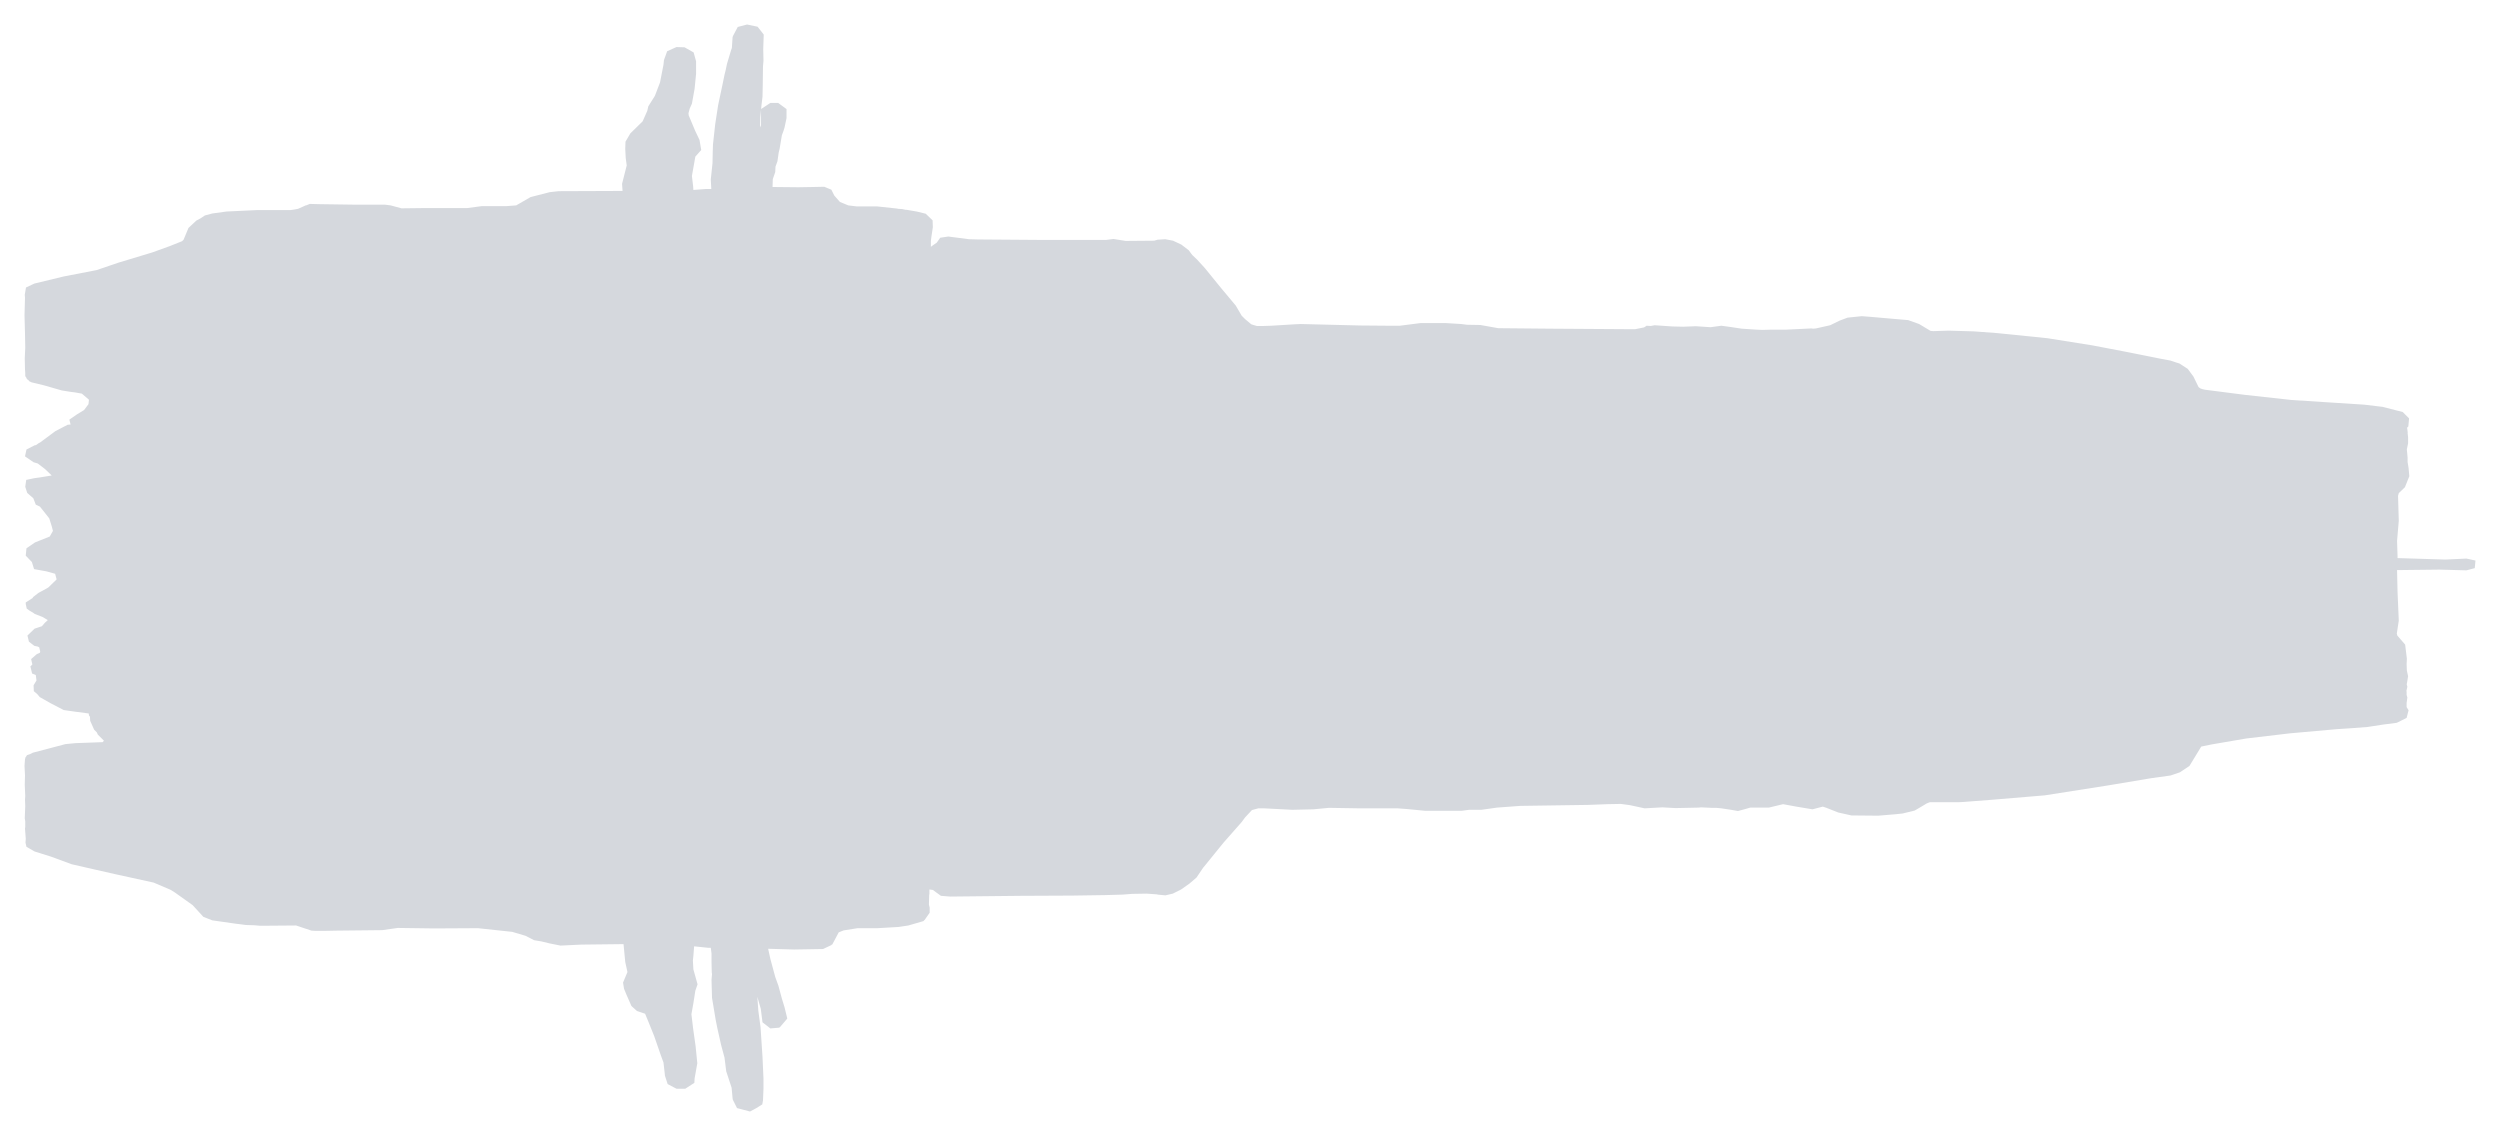
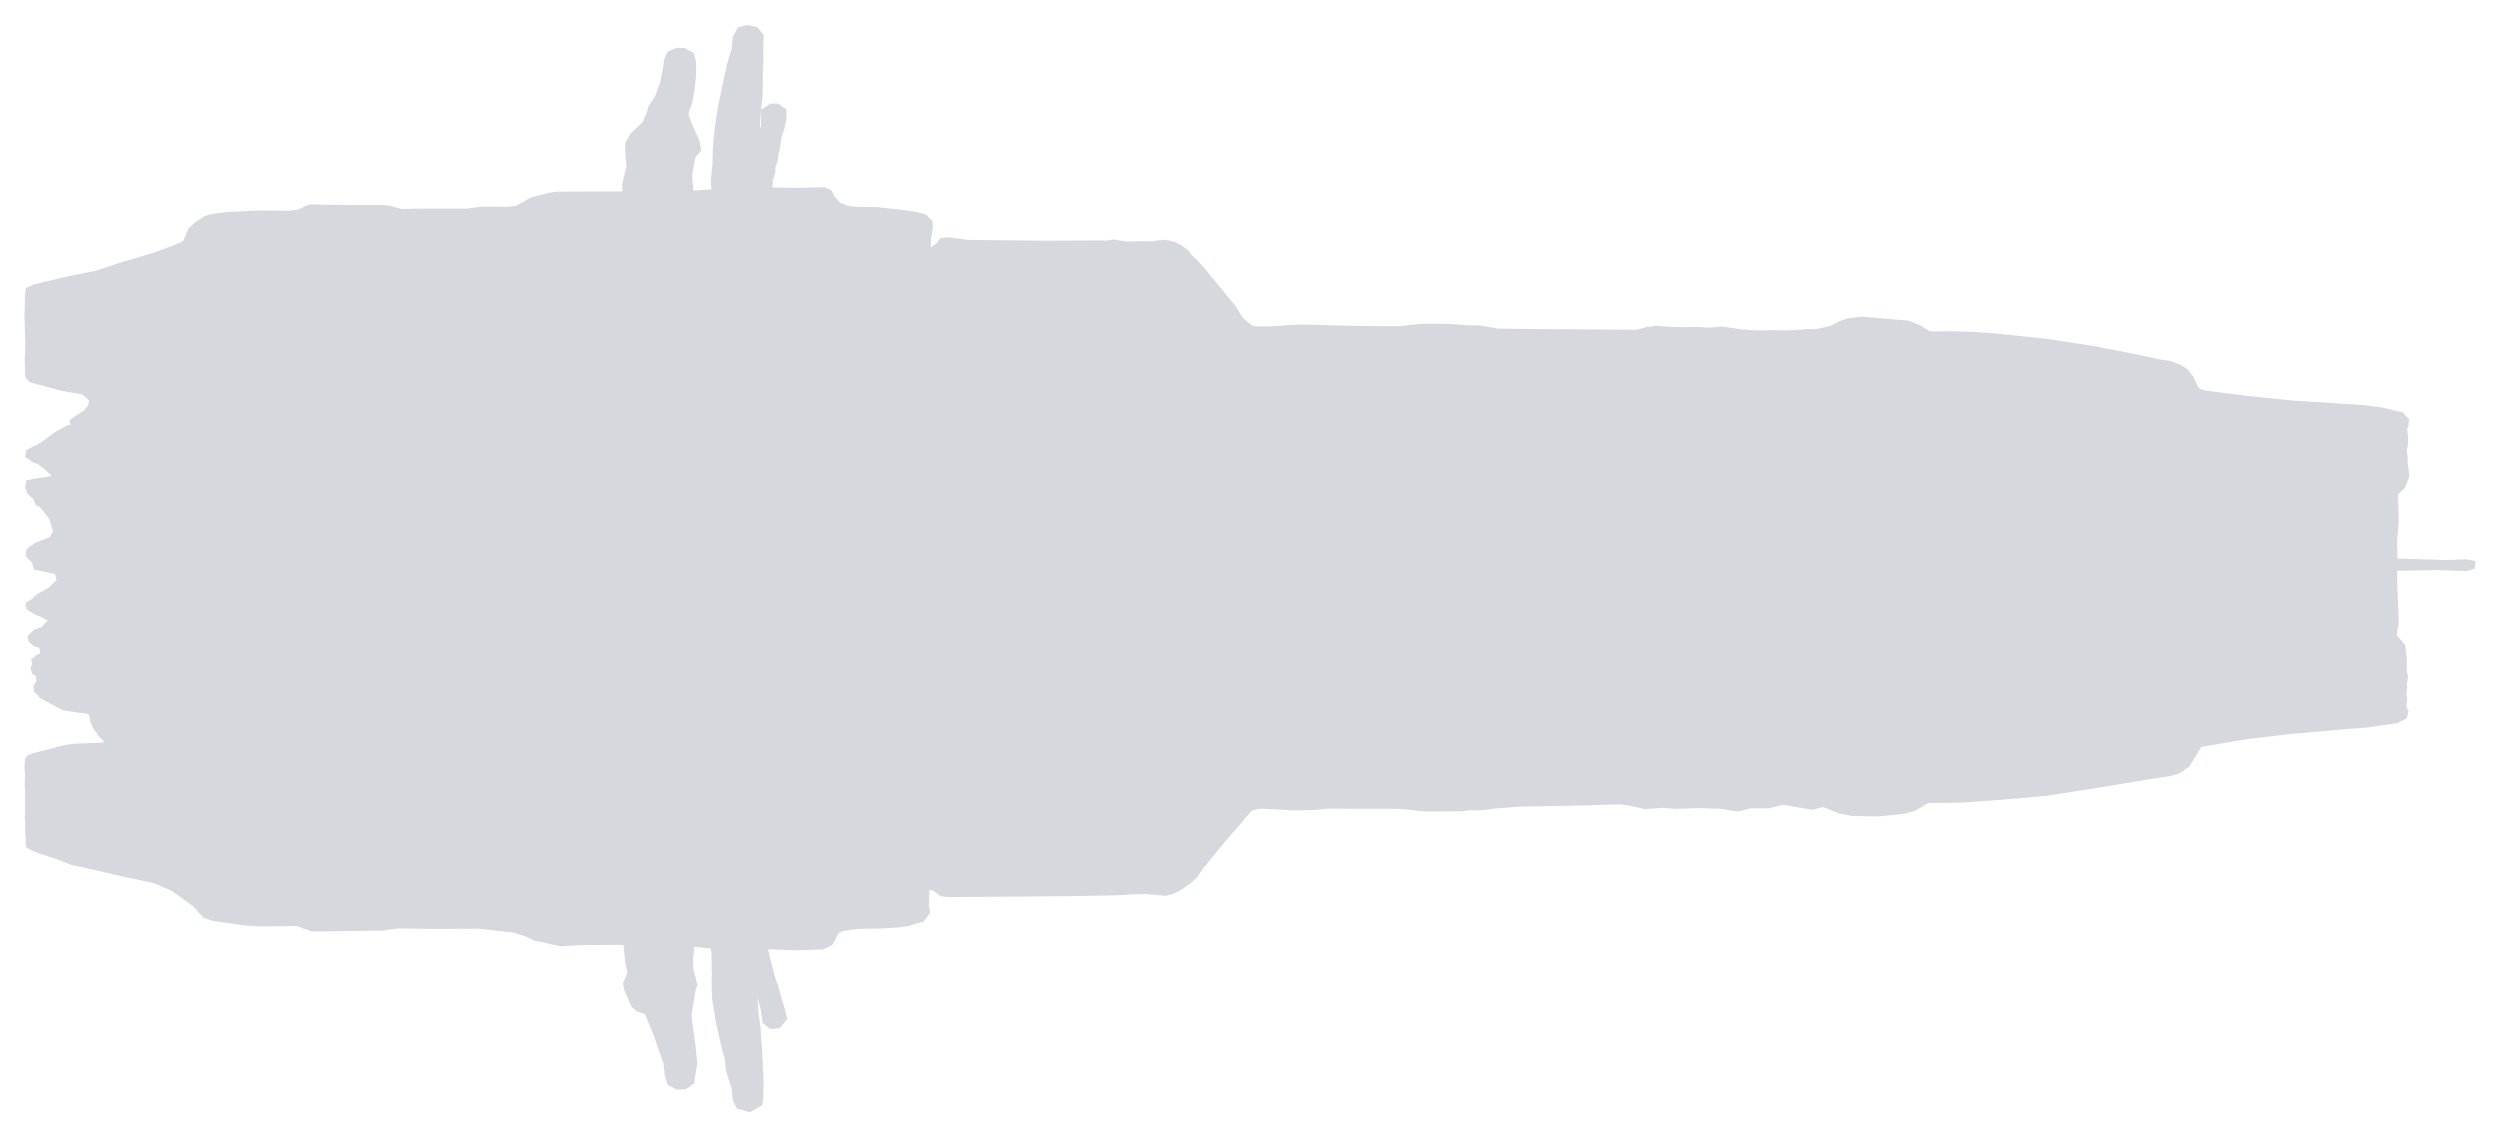
- <svg xmlns="http://www.w3.org/2000/svg" viewBox="0 0 1020 464" data-ship="casting_vote" data-aspect="2.2548" data-frame-ambiguous="false" data-adjustments="{&quot;stretch&quot;: 1.25}">
-   <path d="M310.2 47.8L310.7 42.8L311.1 39.5L311.2 34.7L311.3 27.1L311.5 24.8L311.4 20.0L311.6 14.1L309.1 10.9L304.8 10.0L301.0 11.0L301.0 11.0L299.1 14.6L298.9 15.1L298.6 19.6L298.3 20.4L296.6 26.1L296.1 28.5L295.6 30.5L294.8 34.4L293.0 42.9L291.8 50.7L290.9 58.9L290.8 61.8L290.7 66.6L290.0 73.2L290.2 76.9L290.2 77.1L288.2 77.1L282.9 77.5L282.8 76.0L282.3 71.8L283.7 63.9L286.1 61.2L285.4 57.1L283.6 53.3L281.0 47.1L280.9 46.2L281.4 44.3L282.3 42.3L283.4 36.2L284.0 30.1L284.0 25.0L283.0 21.4L279.3 19.3L276.0 19.2L272.2 20.9L270.9 24.5L270.7 26.4L270.0 30.0L269.3 33.6L267.2 39.1L264.5 43.4L264.1 45.2L262.2 49.5L257.2 54.4L255.2 57.8L255.1 60.8L255.3 64.5L255.7 67.5L253.8 75.0L254.0 77.9L227.9 78.0L224.3 78.4L216.5 80.4L210.6 83.8L206.6 84.1L196.6 84.1L190.5 84.9L172.2 84.9L163.8 85.0L159.4 83.8L157.0 83.5L144.4 83.5L130.4 83.3L126.4 83.2L124.9 83.8L124.7 83.8L123.4 84.4L121.6 85.2L120.0 85.5L118.6 85.7L118.3 85.7L106.9 85.7L105.1 85.7L92.4 86.3L86.6 87.1L83.6 87.9L81.8 89.1L80.1 90.0L76.9 93.0L74.9 97.8L74.3 98.4L69.3 100.4L62.1 103.0L48.2 107.2L39.4 110.2L26.0 112.8L14.0 115.7L10.6 117.3L10.1 120.3L10.2 121.4L10.0 128.6L10.2 136.2L10.3 141.6L10.3 142.0L10.1 146.2L10.2 150.7L10.3 152.2L10.3 152.8L10.3 153.1L10.3 153.3L10.4 153.5L10.4 153.7L10.7 154.0L11.0 154.7L11.5 155.0L12.0 155.6L12.5 155.8L12.9 156.0L17.9 157.2L25.2 159.3L27.7 159.7L28.3 159.8L29.0 159.9L30.6 160.1L33.4 160.6L36.3 163.1L36.1 164.9L34.3 167.3L31.5 169.0L28.3 171.2L28.8 173.2L27.6 173.3L22.6 175.9L16.4 180.5L15.8 180.8L14.7 181.6L14.1 181.7L10.8 183.4L10.2 186.2L13.7 188.6L15.4 189.1L18.4 191.4L21.1 194.0L16.2 194.8L14.0 195.1L10.7 195.8L10.3 198.6L11.1 201.1L13.6 203.3L14.6 205.9L16.3 206.7L20.1 211.5L21.1 214.7L21.6 216.6L20.3 218.9L14.3 221.3L10.8 223.7L10.5 226.7L13.0 229.3L13.9 232.2L18.9 233.1L22.5 234.1L22.7 234.9L23.1 236.4L19.7 239.7L19.2 240.0L15.7 241.9L13.5 243.6L13.3 244.0L10.5 245.8L10.5 246.4L10.9 248.3L12.0 249.1L13.8 250.2L14.2 250.5L17.3 251.7L19.5 253.0L18.3 254.1L17.1 255.5L14.1 256.5L11.2 259.3L11.8 261.8L14.0 263.5L15.4 263.8L16.0 264.1L16.4 265.8L16.3 266.3L15.0 266.9L12.7 268.9L13.2 271.1L12.4 271.9L13.1 274.8L14.6 275.4L14.8 277.0L14.9 277.6L13.7 279.6L13.8 282.0L15.3 283.3L16.2 284.4L20.8 287.0L26.0 289.7L30.9 290.4L36.2 291.1L36.3 291.9L36.7 292.4L36.8 294.1L38.4 297.7L39.5 298.8L39.9 299.7L42.4 302.2L41.9 302.8L30.8 303.2L26.7 303.6L13.4 307.1L12.2 307.7L11.0 308.1L10.9 308.3L10.3 309.2L10.3 309.5L10.2 309.7L10.0 312.5L10.2 316.3L10.1 320.2L10.3 324.8L10.2 326.3L10.3 328.9L10.1 333.9L10.3 335.1L10.3 335.1L10.3 337.4L10.2 338.1L10.5 342.0L10.5 342.4L10.4 343.8L10.8 345.5L14.1 347.4L20.8 349.5L29.2 352.6L38.8 354.8L47.2 356.7L62.7 360.1L69.5 363.0L71.3 364.1L78.6 369.3L83.0 374.1L86.6 375.5L96.4 376.9L98.1 377.1L100.3 377.4L103.7 377.5L106.0 377.7L108.3 377.7L120.8 377.6L127.1 379.7L128.8 379.8L132.2 379.8L137.2 379.7L155.9 379.5L162.3 378.6L177.1 378.8L195.0 378.7L209.0 380.2L214.4 381.8L217.9 383.6L220.9 384.1L224.2 384.9L228.7 385.8L237.1 385.4L254.4 385.2L255.1 392.5L256.0 396.6L254.2 400.9L254.6 403.4L255.5 405.6L257.6 410.4L257.9 410.7L259.9 412.5L263.2 413.6L264.6 417.0L266.9 422.7L269.6 430.5L270.7 433.5L271.2 437.9L271.3 438.9L272.4 442.3L276.0 444.2L279.6 444.2L283.3 441.8L283.4 440.0L284.5 433.8L283.8 426.8L282.8 419.7L282.1 413.8L282.9 409.3L283.7 404.2L284.6 401.6L282.9 395.5L282.7 391.9L282.9 390.0L283.2 386.1L288.9 386.7L290.0 386.7L290.3 389.0L290.3 392.4L290.4 396.8L290.5 397.4L290.3 399.8L290.5 407.1L292.0 416.1L292.7 419.6L294.2 426.3L295.6 431.5L296.3 437.1L298.5 443.8L298.9 448.2L299.0 448.7L300.7 452.1L306.0 453.5L308.6 452.1L311.0 450.6L311.3 449.0L311.5 444.2L311.5 440.1L311.1 431.2L310.3 419.1L309.4 412.4L309.0 406.7L310.4 411.6L311.1 417.1L314.3 419.6L317.8 419.3L318.2 419.1L321.1 415.7L321.2 415.5L320.1 411.0L319.0 407.4L317.6 402.2L316.3 398.6L314.3 391.2L313.4 387.1L324.0 387.4L335.8 387.2L339.2 385.6L339.2 385.5L339.6 385.3L342.2 380.4L344.2 379.6L349.9 378.7L354.1 378.7L358.0 378.7L366.6 378.2L370.6 377.6L376.8 375.8L377.1 375.4L377.2 375.4L378.4 373.7L379.3 372.4L379.3 370.3L379.0 369.1L379.1 365.3L379.1 365.2L379.2 364.7L379.2 362.9L380.6 363.1L383.9 365.5L387.7 365.8L416.4 365.5L437.5 365.4L450.9 365.2L458.0 365.0L461.9 364.7L467.8 364.6L472.1 364.9L472.3 365.0L475.5 365.3L478.5 364.6L481.9 362.9L485.3 360.5L488.1 358.1L488.2 358.0L490.9 354.0L491.9 352.8L499.2 343.8L506.6 335.4L508.0 333.5L510.8 330.5L513.4 329.8L515.7 329.8L527.3 330.4L535.9 330.2L542.2 329.6L554.4 329.8L570.2 329.8L574.2 330.1L581.4 330.8L596.4 330.8L599.4 330.4L604.4 330.4L610.8 329.5L620.3 328.8L647.9 328.4L655.9 328.1L661.3 328.0L665.0 328.5L671.0 329.8L678.2 329.4L683.6 329.7L693.1 329.5L694.0 329.4L698.3 329.6L700.2 329.6L702.3 329.8L706.3 330.4L709.1 330.9L712.4 330.0L714.1 329.5L721.7 329.5L727.5 328.1L732.9 329.1L739.5 330.2L743.7 329.1L745.2 329.6L750.0 331.5L755.4 332.7L766.3 332.8L773.5 332.2L776.3 331.9L781.2 330.7L783.6 329.3L786.1 327.8L787.1 327.4L787.4 327.3L799.1 327.3L801.1 327.2L812.8 326.3L834.3 324.5L860.4 320.4L877.7 317.5L885.6 316.4L889.4 315.1L893.3 312.5L898.1 304.6L902.5 303.7L916.5 301.3L934.3 299.2L953.4 297.5L959.5 297.1L966.0 296.6L972.5 295.6L977.9 294.9L978.0 294.8L978.1 294.8L981.9 292.9L982.7 289.8L981.9 288.5L981.9 287.1L981.9 286.9L981.9 286.8L982.2 284.6L981.9 283.5L981.9 282.1L981.8 282.0L982.2 280.2L981.9 279.0L982.0 279.0L982.5 275.9L982.0 273.6L981.9 271.0L982.0 268.7L981.3 263.0L978.1 259.3L977.9 258.5L978.7 253.2L978.2 241.6L978.0 232.6L995.3 232.4L1006.3 232.7L1009.7 231.8L1010.0 228.7L1006.3 227.9L997.7 228.3L978.2 227.7L978.2 226.9L978.0 220.7L978.7 212.5L978.4 202.3L978.7 201.2L981.2 198.8L983.0 194.3L982.7 191.0L982.5 189.7L982.3 188.5L982.3 186.7L982.1 184.5L982.0 183.6L982.0 183.3L982.5 180.9L982.5 178.4L982.3 176.6L982.4 176.4L982.3 176.3L982.3 176.0L982.1 174.5L982.6 174.0L982.9 170.7L980.3 168.1L972.1 166.0L964.6 165.1L952.1 164.3L935.0 163.2L915.9 161.1L899.6 159.0L898.7 158.8L897.8 158.5L897.1 158.0L897.0 157.9L894.9 153.6L892.6 150.5L889.2 148.3L887.9 147.9L885.5 147.1L881.7 146.4L866.7 143.4L853.6 140.9L835.4 138.0L814.8 135.9L805.3 135.2L795.1 134.9L788.8 135.1L787.7 135.0L787.5 134.9L783.0 132.2L778.5 130.6L772.6 130.1L763.5 129.3L759.6 129.0L753.8 129.6L750.6 130.8L746.7 132.7L740.9 134.0L739.7 134.1L739.1 134.0L728.7 134.5L722.7 134.5L719.1 134.6L716.7 134.5L710.6 134.1L706.0 133.4L702.3 132.9L697.9 133.5L691.9 133.1L686.8 133.3L682.4 133.2L675.1 132.7L673.5 133.0L671.8 132.9L671.1 133.4L670.7 133.6L667.2 134.3L662.7 134.3L632.3 134.1L611.3 133.9L604.0 132.6L598.5 132.5L596.2 132.2L589.6 131.8L579.7 131.8L571.1 132.9L566.9 132.9L554.9 132.8L530.7 132.2L528.5 132.3L518.6 132.9L515.5 133.0L512.8 133.0L511.4 132.6L510.5 132.3L508.0 130.2L506.7 128.9L506.6 128.8L504.2 124.7L498.1 117.4L491.6 109.4L488.4 105.9L486.5 104.1L486.1 103.6L485.0 102.1L482.0 99.8L478.6 98.2L475.4 97.6L472.3 97.8L470.9 98.2L459.3 98.3L454.3 97.5L451.2 97.9L450.0 97.9L425.7 97.9L399.1 97.7L395.3 97.6L386.9 96.5L383.6 97.0L382.2 99.0L380.6 100.1L379.8 100.7L379.8 98.6L379.8 98.3L380.0 96.7L380.6 92.7L380.5 89.9L377.7 87.2L374.0 86.3L369.9 85.6L369.5 85.6L368.1 85.3L366.4 85.2L366.1 85.1L357.7 84.2L349.4 84.2L346.1 83.8L342.7 82.4L340.4 79.8L339.2 77.4L336.3 76.2L331.5 76.3L325.7 76.4L316.0 76.3L315.2 76.3L315.2 76.2L315.3 73.1L316.3 70.2L316.4 68.0L317.2 65.8L317.7 62.3L318.1 60.6L319.0 55.2L319.7 53.3L320.1 52.0L320.9 48.2L320.9 44.5L317.5 42.0L314.3 42.0L310.5 44.5L310.5 51.1L310.1 52.0L310.2 47.8Z" fill-rule="evenodd" fill="#d5d8dd" />
+ <svg xmlns="http://www.w3.org/2000/svg" viewBox="-510 -232 1020 464" data-ship="casting_vote" data-art-stem="casting_vote" data-kb-match="verbatim" data-aspect="2.2548" data-frame-ambiguous="false" data-adjustments="{&quot;stretch&quot;: 1.25}">
+   <path d="M-199.8 -184.0L-199.3 -189.0L-198.9 -192.3L-198.8 -197.1L-198.7 -204.6L-198.5 -206.9L-198.6 -211.7L-198.4 -217.6L-200.9 -220.9L-205.2 -221.8L-209.0 -220.8L-209.0 -220.7L-210.9 -217.2L-211.1 -216.6L-211.4 -212.2L-211.7 -211.4L-213.4 -205.7L-213.9 -203.3L-214.4 -201.3L-215.2 -197.3L-217.0 -188.9L-218.2 -181.1L-219.1 -172.8L-219.2 -169.9L-219.3 -165.2L-220.0 -158.5L-219.8 -154.9L-219.8 -154.7L-221.8 -154.6L-227.1 -154.2L-227.2 -155.8L-227.7 -159.9L-226.3 -167.8L-223.9 -170.5L-224.6 -174.6L-226.4 -178.4L-229.0 -184.7L-229.1 -185.6L-228.6 -187.5L-227.7 -189.4L-226.6 -195.5L-226.0 -201.6L-226.0 -206.7L-227.0 -210.4L-230.7 -212.4L-234.0 -212.5L-237.8 -210.8L-239.1 -207.3L-239.3 -205.4L-240.0 -201.7L-240.7 -198.2L-242.8 -192.6L-245.5 -188.4L-245.9 -186.6L-247.8 -182.2L-252.8 -177.4L-254.8 -173.9L-254.9 -170.9L-254.7 -167.2L-254.3 -164.3L-256.2 -156.8L-256.0 -153.9L-282.1 -153.8L-285.7 -153.4L-293.5 -151.4L-299.4 -148.0L-303.4 -147.6L-313.4 -147.7L-319.5 -146.9L-337.8 -146.9L-346.2 -146.7L-350.6 -148.0L-353.0 -148.3L-365.6 -148.3L-379.6 -148.5L-383.6 -148.6L-385.1 -148.0L-385.3 -148.0L-386.6 -147.3L-388.4 -146.5L-390.0 -146.3L-391.4 -146.1L-391.7 -146.0L-403.1 -146.1L-404.9 -146.1L-417.6 -145.5L-423.4 -144.7L-426.4 -143.9L-428.2 -142.7L-429.9 -141.7L-433.1 -138.8L-435.1 -134.0L-435.7 -133.4L-440.7 -131.3L-447.9 -128.7L-461.8 -124.6L-470.6 -121.6L-484.0 -118.9L-496.0 -116.0L-499.4 -114.5L-499.9 -111.5L-499.8 -110.4L-500.0 -103.2L-499.8 -95.5L-499.7 -90.2L-499.7 -89.7L-499.9 -85.6L-499.8 -81.0L-499.7 -79.6L-499.7 -78.9L-499.7 -78.7L-499.7 -78.5L-499.6 -78.3L-499.6 -78.1L-499.3 -77.7L-499.0 -77.1L-498.5 -76.8L-498.0 -76.2L-497.5 -76.0L-497.1 -75.8L-492.1 -74.5L-484.8 -72.5L-482.3 -72.1L-481.7 -71.9L-481.0 -71.9L-479.4 -71.6L-476.6 -71.1L-473.7 -68.7L-473.9 -66.8L-475.7 -64.5L-478.5 -62.8L-481.7 -60.5L-481.2 -58.6L-482.4 -58.5L-487.4 -55.8L-493.6 -51.3L-494.2 -51.0L-495.3 -50.2L-495.9 -50.1L-499.2 -48.4L-499.8 -45.6L-496.3 -43.2L-494.6 -42.7L-491.6 -40.4L-488.9 -37.8L-493.8 -37.0L-496.0 -36.7L-499.3 -36.0L-499.7 -33.2L-498.9 -30.7L-496.4 -28.4L-495.4 -25.9L-493.7 -25.1L-489.9 -20.3L-488.9 -17.0L-488.4 -15.2L-489.7 -12.9L-495.7 -10.5L-499.2 -8.0L-499.5 -5.1L-497.0 -2.5L-496.1 0.4L-491.1 1.4L-487.5 2.3L-487.3 3.2L-486.9 4.7L-490.3 7.9L-490.8 8.2L-494.3 10.1L-496.5 11.8L-496.7 12.2L-499.5 14.0L-499.5 14.7L-499.1 16.6L-498.0 17.3L-496.2 18.4L-495.8 18.7L-492.7 20.0L-490.5 21.3L-491.7 22.3L-492.9 23.8L-495.9 24.8L-498.8 27.5L-498.2 30.0L-496.0 31.7L-494.6 32.1L-494.0 32.3L-493.6 34.0L-493.7 34.6L-495.0 35.1L-497.3 37.2L-496.8 39.3L-497.6 40.2L-496.9 43.0L-495.4 43.7L-495.2 45.3L-495.1 45.8L-496.3 47.8L-496.2 50.3L-494.7 51.5L-493.8 52.7L-489.2 55.2L-484.0 57.9L-479.1 58.6L-473.8 59.3L-473.7 60.1L-473.3 60.6L-473.2 62.4L-471.6 65.9L-470.5 67.0L-470.1 68.0L-467.6 70.5L-468.1 71.0L-479.2 71.4L-483.3 71.9L-496.6 75.3L-497.8 75.9L-499.0 76.4L-499.1 76.6L-499.7 77.4L-499.7 77.8L-499.8 77.9L-500.0 80.7L-499.8 84.5L-499.9 88.4L-499.7 93.0L-499.8 94.6L-499.7 97.2L-499.9 102.2L-499.7 103.3L-499.7 103.3L-499.7 105.6L-499.8 106.3L-499.5 110.3L-499.5 110.6L-499.6 112.0L-499.2 113.8L-495.9 115.6L-489.2 117.7L-480.8 120.9L-471.2 123.0L-462.8 125.0L-447.3 128.3L-440.5 131.2L-438.7 132.4L-431.4 137.6L-427.0 142.4L-423.4 143.7L-413.6 145.1L-411.9 145.4L-409.7 145.6L-406.3 145.8L-404.0 146.0L-401.7 146.0L-389.2 145.8L-382.9 148.0L-381.2 148.0L-377.8 148.0L-372.8 147.9L-354.1 147.7L-347.7 146.8L-332.9 147.0L-315.0 146.9L-301.0 148.4L-295.6 150.0L-292.1 151.8L-289.1 152.3L-285.8 153.1L-281.3 154.1L-272.9 153.6L-255.6 153.5L-254.9 160.7L-254.0 164.8L-255.8 169.2L-255.4 171.6L-254.5 173.8L-252.4 178.6L-252.1 178.9L-250.1 180.7L-246.8 181.8L-245.4 185.3L-243.1 190.9L-240.4 198.8L-239.3 201.8L-238.8 206.2L-238.7 207.1L-237.6 210.6L-234.0 212.5L-230.4 212.5L-226.7 210.0L-226.6 208.2L-225.5 202.0L-226.2 195.0L-227.2 187.9L-227.9 182.0L-227.1 177.6L-226.3 172.4L-225.4 169.8L-227.1 163.7L-227.3 160.1L-227.1 158.2L-226.8 154.3L-221.1 154.9L-220.0 154.9L-219.7 157.3L-219.7 160.6L-219.6 165.1L-219.5 165.7L-219.7 168.0L-219.5 175.3L-218.0 184.4L-217.3 187.8L-215.8 194.6L-214.4 199.7L-213.7 205.3L-211.5 212.0L-211.1 216.4L-211.0 217.0L-209.3 220.3L-204.0 221.8L-201.4 220.3L-199.0 218.9L-198.7 217.2L-198.5 212.4L-198.5 208.4L-198.9 199.4L-199.7 187.3L-200.6 180.6L-201.0 175.0L-199.6 179.8L-198.9 185.3L-195.7 187.9L-192.2 187.5L-191.8 187.3L-188.9 183.9L-188.8 183.7L-189.9 179.2L-191.0 175.7L-192.4 170.5L-193.7 166.9L-195.7 159.4L-196.6 155.3L-186.0 155.7L-174.2 155.4L-170.8 153.8L-170.8 153.7L-170.4 153.5L-167.8 148.6L-165.8 147.8L-160.1 147.0L-155.9 146.9L-152.0 146.9L-143.4 146.4L-139.4 145.8L-133.2 144.0L-132.9 143.7L-132.8 143.6L-131.6 141.9L-130.7 140.7L-130.7 138.6L-131.0 137.3L-130.9 133.6L-130.9 133.4L-130.8 132.9L-130.8 131.1L-129.4 131.3L-126.1 133.7L-122.3 134.0L-93.6 133.8L-72.5 133.6L-59.1 133.4L-52.0 133.2L-48.1 132.9L-42.2 132.8L-37.9 133.2L-37.7 133.2L-34.5 133.5L-31.5 132.8L-28.1 131.1L-24.7 128.7L-21.9 126.3L-21.8 126.2L-19.1 122.2L-18.1 121.1L-10.8 112.1L-3.4 103.6L-2.0 101.8L0.8 98.7L3.4 98.0L5.7 98.0L17.3 98.6L25.9 98.5L32.2 97.9L44.4 98.0L60.2 98.0L64.2 98.3L71.4 99.1L86.4 99.0L89.4 98.6L94.4 98.6L100.8 97.8L110.3 97.1L137.9 96.6L145.9 96.3L151.3 96.2L155.0 96.7L161.0 98.1L168.2 97.6L173.6 98.0L183.1 97.7L184.0 97.7L188.3 97.9L190.2 97.9L192.3 98.0L196.3 98.7L199.1 99.1L202.4 98.3L204.1 97.8L211.7 97.8L217.5 96.3L222.9 97.3L229.5 98.4L233.7 97.3L235.2 97.8L240.0 99.8L245.4 100.9L256.3 101.1L263.5 100.4L266.3 100.1L271.2 98.9L273.6 97.5L276.1 96.0L277.1 95.6L277.4 95.6L289.1 95.5L291.1 95.4L302.8 94.6L324.3 92.8L350.4 88.7L367.7 85.8L375.6 84.6L379.4 83.4L383.3 80.7L388.1 72.8L392.5 72.0L406.5 69.6L424.3 67.5L443.4 65.8L449.5 65.3L456.0 64.8L462.5 63.8L467.9 63.1L468.0 63.0L468.1 63.0L471.9 61.1L472.7 58.1L471.9 56.7L471.9 55.3L471.9 55.1L471.9 55.0L472.2 52.9L471.9 51.8L471.9 50.4L471.8 50.2L472.2 48.5L471.9 47.2L472.0 47.2L472.5 44.1L472.0 41.8L471.9 39.2L472.0 36.9L471.3 31.2L468.1 27.5L467.9 26.8L468.7 21.5L468.2 9.9L468.0 0.9L485.3 0.6L496.3 1.0L499.7 -0.0L500.0 -3.0L496.3 -3.8L487.7 -3.5L468.2 -4.1L468.2 -4.9L468.0 -11.1L468.7 -19.3L468.4 -29.5L468.7 -30.6L471.2 -33.0L473.0 -37.5L472.7 -40.7L472.5 -42.0L472.3 -43.3L472.3 -45.1L472.1 -47.3L472.0 -48.2L472.0 -48.5L472.5 -50.9L472.5 -53.4L472.3 -55.2L472.4 -55.4L472.3 -55.4L472.3 -55.8L472.1 -57.2L472.6 -57.8L472.9 -61.0L470.3 -63.7L462.1 -65.7L454.6 -66.7L442.1 -67.5L425.0 -68.6L405.9 -70.6L389.6 -72.7L388.7 -73.0L387.8 -73.3L387.1 -73.7L387.0 -73.8L384.9 -78.2L382.6 -81.3L379.2 -83.4L377.9 -83.8L375.5 -84.7L371.7 -85.3L356.7 -88.4L343.6 -90.9L325.4 -93.7L304.8 -95.9L295.3 -96.6L285.1 -96.9L278.8 -96.7L277.7 -96.8L277.5 -96.8L273.0 -99.5L268.5 -101.2L262.6 -101.7L253.5 -102.5L249.6 -102.8L243.8 -102.1L240.6 -101.0L236.7 -99.0L230.9 -97.7L229.7 -97.6L229.1 -97.8L218.7 -97.2L212.7 -97.3L209.1 -97.2L206.7 -97.2L200.6 -97.6L196.0 -98.3L192.3 -98.8L187.9 -98.3L181.9 -98.6L176.8 -98.5L172.4 -98.6L165.1 -99.1L163.5 -98.7L161.8 -98.8L161.1 -98.3L160.7 -98.2L157.2 -97.4L152.7 -97.5L122.3 -97.7L101.3 -97.9L94.0 -99.2L88.5 -99.3L86.2 -99.5L79.6 -99.9L69.7 -99.9L61.1 -98.9L56.9 -98.9L44.9 -99.0L20.7 -99.6L18.5 -99.5L8.6 -98.9L5.5 -98.8L2.8 -98.8L1.4 -99.1L0.5 -99.4L-2.0 -101.5L-3.3 -102.9L-3.4 -103.0L-5.8 -107.0L-11.9 -114.4L-18.4 -122.4L-21.6 -125.9L-23.5 -127.7L-23.9 -128.1L-25.0 -129.7L-28.0 -132.0L-31.4 -133.5L-34.6 -134.2L-37.7 -133.9L-39.1 -133.6L-50.7 -133.5L-55.7 -134.3L-58.8 -133.8L-60.0 -133.9L-84.3 -133.8L-110.9 -134.1L-114.7 -134.1L-123.1 -135.2L-126.4 -134.8L-127.8 -132.8L-129.4 -131.7L-130.2 -131.1L-130.2 -133.2L-130.2 -133.4L-130.0 -135.1L-129.4 -139.0L-129.5 -141.8L-132.3 -144.5L-136.0 -145.5L-140.1 -146.1L-140.5 -146.2L-141.9 -146.4L-143.6 -146.6L-143.9 -146.6L-152.3 -147.5L-160.6 -147.6L-163.9 -148.0L-167.3 -149.3L-169.6 -152.0L-170.8 -154.4L-173.7 -155.6L-178.5 -155.5L-184.3 -155.3L-194.0 -155.5L-194.8 -155.5L-194.8 -155.6L-194.7 -158.6L-193.7 -161.5L-193.6 -163.8L-192.8 -166.0L-192.3 -169.5L-191.9 -171.1L-191.0 -176.6L-190.3 -178.4L-189.9 -179.8L-189.1 -183.6L-189.1 -187.3L-192.5 -189.7L-195.7 -189.7L-199.5 -187.2L-199.5 -180.6L-199.9 -179.8L-199.8 -184.0Z" fill-rule="evenodd" fill="#d5d8dd" />
</svg>
